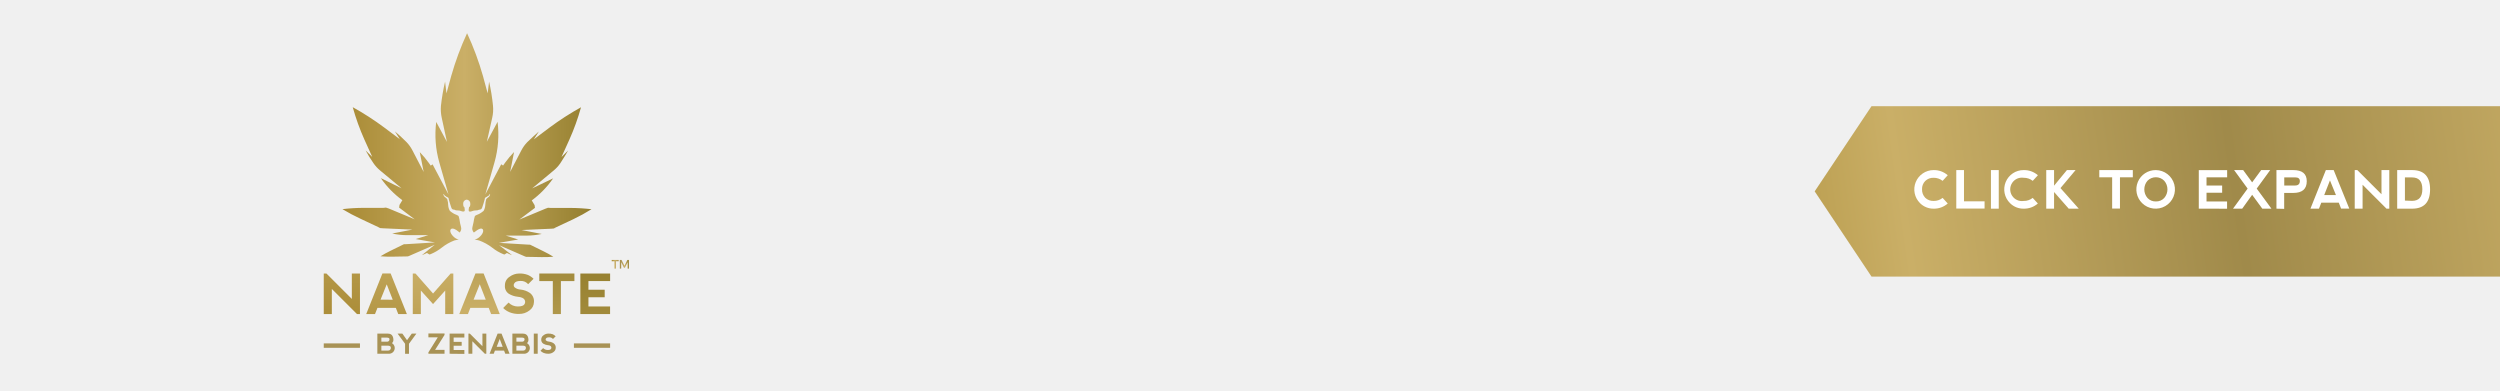
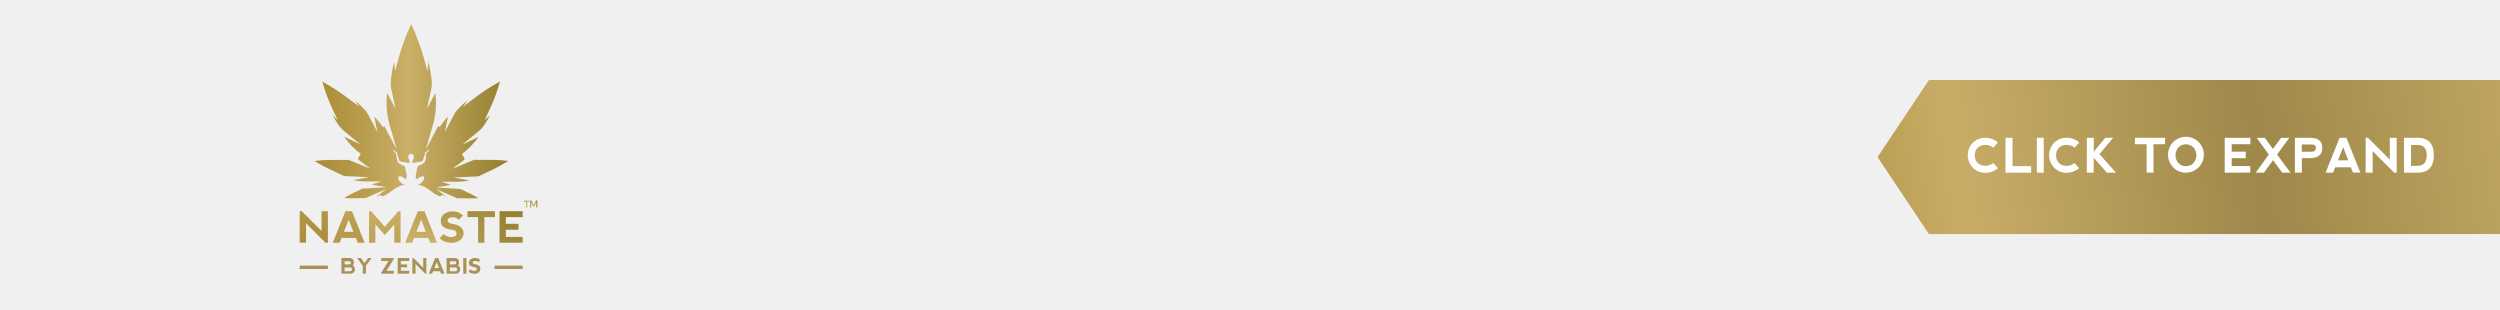
- <svg xmlns="http://www.w3.org/2000/svg" xmlns:xlink="http://www.w3.org/1999/xlink" id="Content" viewBox="0 0 640 100">
+ <svg xmlns="http://www.w3.org/2000/svg" xmlns:xlink="http://www.w3.org/1999/xlink" id="Content" viewBox="0 0 728 90">
  <defs>
-     <style>.cls-1{fill:url(#New_Gradient_Swatch_1);}.cls-2{fill:url(#linear-gradient);}.cls-3{fill:url(#linear-gradient-2);}.cls-4{fill:url(#linear-gradient-3);}.cls-5{fill:url(#linear-gradient-4);}.cls-6{fill:url(#linear-gradient-5);}.cls-7{fill:url(#linear-gradient-6);}.cls-8{fill:url(#linear-gradient-7);}.cls-9{fill:url(#New_Gradient_Swatch_2);}.cls-10{fill:#a89255;}.cls-11{fill:url(#New_Gradient_Swatch_2-2);}.cls-12{fill:#fff;}</style>
-     <linearGradient id="New_Gradient_Swatch_1" x1="87.66" y1="37.16" x2="151.41" y2="37.16" gradientUnits="userSpaceOnUse">
+     <style>.cls-1{fill:url(#New_Gradient_Swatch_1);}.cls-2{fill:url(#linear-gradient);}.cls-3{fill:url(#linear-gradient-2);}.cls-4{fill:url(#linear-gradient-3);}.cls-5{fill:url(#linear-gradient-4);}.cls-6{fill:url(#linear-gradient-5);}.cls-7{fill:url(#linear-gradient-6);}.cls-8{fill:url(#linear-gradient-7);}.cls-9{fill:url(#New_Gradient_Swatch_2);}.cls-10{fill:#a89255;}.cls-11{fill:url(#New_Gradient_Swatch_3);}.cls-12{fill:#fff;}</style>
+     <linearGradient id="New_Gradient_Swatch_1" x1="91.5" y1="32.39" x2="147.98" y2="32.39" gradientUnits="userSpaceOnUse">
      <stop offset="0" stop-color="#a88a34" />
      <stop offset="0.49" stop-color="#caaf67" />
      <stop offset="1" stop-color="#957f2e" />
    </linearGradient>
-     <linearGradient id="linear-gradient" x1="152.38" y1="174.81" x2="152.38" y2="67.88" gradientUnits="userSpaceOnUse">
+     <linearGradient id="linear-gradient" x1="148.84" y1="154.33" x2="148.84" y2="59.6" gradientUnits="userSpaceOnUse">
      <stop offset="0" stop-color="#a88a34" />
      <stop offset="0.5" stop-color="#caaf67" />
      <stop offset="1" stop-color="#957f2e" />
    </linearGradient>
-     <linearGradient id="linear-gradient-2" x1="122.76" y1="119.14" x2="122.76" y2="40.19" xlink:href="#linear-gradient" />
-     <linearGradient id="linear-gradient-3" x1="132.79" y1="146.22" x2="132.79" y2="42.32" xlink:href="#linear-gradient" />
-     <linearGradient id="linear-gradient-4" x1="142.56" y1="148.59" x2="142.56" y2="57.64" xlink:href="#linear-gradient" />
-     <linearGradient id="linear-gradient-5" x1="87.51" y1="84.83" x2="87.51" y2="-3.05" xlink:href="#linear-gradient" />
-     <linearGradient id="linear-gradient-6" x1="110.86" y1="107.03" x2="110.86" y2="28.53" xlink:href="#linear-gradient" />
-     <linearGradient id="linear-gradient-7" x1="98.93" y1="95.31" x2="98.93" y2="16.35" xlink:href="#linear-gradient" />
-     <linearGradient id="New_Gradient_Swatch_2" x1="156.6" y1="67.66" x2="161" y2="67.66" gradientUnits="userSpaceOnUse">
+     <linearGradient id="linear-gradient-2" x1="122.59" y1="105.02" x2="122.59" y2="35.07" xlink:href="#linear-gradient" />
+     <linearGradient id="linear-gradient-3" x1="131.48" y1="129.01" x2="131.48" y2="36.96" xlink:href="#linear-gradient" />
+     <linearGradient id="linear-gradient-4" x1="140.13" y1="131.1" x2="140.13" y2="50.53" xlink:href="#linear-gradient" />
+     <linearGradient id="linear-gradient-5" x1="91.37" y1="74.62" x2="91.37" y2="-3.23" xlink:href="#linear-gradient" />
+     <linearGradient id="linear-gradient-6" x1="112.06" y1="94.28" x2="112.06" y2="24.75" xlink:href="#linear-gradient" />
+     <linearGradient id="linear-gradient-7" x1="101.49" y1="83.9" x2="101.49" y2="13.95" xlink:href="#linear-gradient" />
+     <linearGradient id="New_Gradient_Swatch_2" x1="152.58" y1="59.41" x2="156.47" y2="59.41" gradientUnits="userSpaceOnUse">
      <stop offset="0" stop-color="#a88a34" />
      <stop offset="0.19" stop-color="#caaf67" />
      <stop offset="0.46" stop-color="#a08a4a" />
      <stop offset="0.76" stop-color="#caaf67" />
      <stop offset="1" stop-color="#957f2e" />
    </linearGradient>
-     <linearGradient id="New_Gradient_Swatch_2-2" x1="428.74" y1="67.94" x2="740.55" y2="23.87" xlink:href="#New_Gradient_Swatch_2" />
+     <linearGradient id="New_Gradient_Swatch_3" x1="509.93" y1="65.21" x2="830.48" y2="19.91" gradientUnits="userSpaceOnUse">
+       <stop offset="0" stop-color="#a68834" />
+       <stop offset="0.19" stop-color="#c8ad67" />
+       <stop offset="0.46" stop-color="#9e884a" />
+       <stop offset="0.76" stop-color="#c8ad67" />
+       <stop offset="1" stop-color="#937f2e" />
+     </linearGradient>
  </defs>
-   <path class="cls-1" d="M115.66,58.53c.69-.21,2,1,2,1a1.53,1.53,0,0,0,.42-1c0-.42-.3-1.22-.35-1.71a8.31,8.31,0,0,0-.3-1.42c-.11-.32-.86-.46-1.26-.71a6.49,6.49,0,0,1-1-.7,3.26,3.26,0,0,1-.43-1.48,5.91,5.91,0,0,0-.24-1.5c-.14-.26-.51-.45-.75-.69a1.09,1.09,0,0,1-.25-.65c.19-.06.24.43.46.47s.2.22.54.33.35.28.4.6.42,1.38.55,1.81.25.77.68.78.37.24.88.2a2.8,2.8,0,0,1,1.21.23c.27.1.62.11.73-.08s-.08-1-.08-1c-.17,0-.2-.24-.27-.45s0-.24,0-.24a1,1,0,0,1,.88-1.21,1,1,0,0,1,.89,1.21s.1,0,0,.24-.1.45-.28.45c0,0-.19.77-.08,1s.46.18.73.08a2.84,2.84,0,0,1,1.22-.23c.5,0,.44-.18.87-.2s.56-.34.69-.78.51-1.5.55-1.81.06-.48.39-.6.33-.29.55-.33.27-.53.46-.47a1.09,1.09,0,0,1-.25.65c-.25.24-.61.43-.75.69a5.91,5.91,0,0,0-.24,1.5,3.26,3.26,0,0,1-.43,1.48,7.61,7.61,0,0,1-1,.7c-.41.25-1.16.39-1.26.71a8.31,8.31,0,0,0-.3,1.42c-.06.49-.35,1.29-.35,1.71a1.53,1.53,0,0,0,.42,1c.08,0,1.34-1.18,2-1s.42,1.17-.3,1.89a3.12,3.12,0,0,1-1.49.93,7.16,7.16,0,0,1,1.13.21A12.35,12.35,0,0,1,126,63.4a11.39,11.39,0,0,0,2.88,1.68l.28.07c.1-.09.62-.39.62-.39a10.83,10.83,0,0,0,1.3.56l-3.32-2.56,6.58,2.87a3,3,0,0,0,.32.12l4,.07a29.68,29.68,0,0,0,3-.1,27.78,27.78,0,0,0-2.5-1.38l-3.48-1.71-.36,0-7.6-.46,4.94-.86-3.2-1,5.48,0a18.24,18.24,0,0,0,3.74-.42l-5.18-1,7.59-.34a7.11,7.11,0,0,0,1.27-.16l-.58.07,5-2.35a46.27,46.27,0,0,0,4.64-2.55,48.15,48.15,0,0,0-5.43-.33h-5.69l.64-.21a7.26,7.26,0,0,0-1.35.42l-6.64,2.77,4-3h0l-.09-.69-.73-1.21a24,24,0,0,0,5.47-5.65l-5.37,2.57,5.47-4.55a8.9,8.9,0,0,0,1.74-1.89c.7-1.06,1.36-2.16,2-3.26l-1.7,1.67,2-4.42a58.05,58.05,0,0,0,3-8.32,71.5,71.5,0,0,0-8.06,5.2l-4,3,1.27-2c-1,.87-2,1.8-3,2.76a8.87,8.87,0,0,0-1.47,2.05L130.6,44l1-5.08a23.51,23.51,0,0,0-2.31,2.75l-.5.71-.47-.32a.63.63,0,0,0-.07.12l-4,7.57,2.35-8.23a26.19,26.19,0,0,0,.78-10.33l-2.75,5.11L126,30.18a9.62,9.62,0,0,0,.21-3.07,49.38,49.38,0,0,0-1-6.21l-.37,3-1.19-4.4a74.1,74.1,0,0,0-4.08-11,75.25,75.25,0,0,0-4.07,11l-1.2,4.4-.36-3a51.28,51.28,0,0,0-1.06,6.21,10.24,10.24,0,0,0,.21,3.07l1.33,6.15-2.75-5.12a26.19,26.19,0,0,0,.78,10.33l2.36,8.23-4-7.57a.62.62,0,0,0-.08-.12l-.46.32-.51-.71a23.43,23.43,0,0,0-2.3-2.75l1,5.08-2.9-5.57a8.87,8.87,0,0,0-1.47-2.05c-1-1-1.94-1.89-3-2.76l1.27,2-4-3a70.61,70.61,0,0,0-8.06-5.2,59.29,59.29,0,0,0,3,8.32l2,4.42-1.7-1.67c.6,1.1,1.25,2.2,2,3.26a9.11,9.11,0,0,0,1.73,1.89l5.48,4.55L97.49,45.6A23.85,23.85,0,0,0,103,51.25l-.73,1.21-.09.69h0l4,3-6.65-2.77A7.38,7.38,0,0,0,98.14,53l.63.21H93.08a48,48,0,0,0-5.42.33A47.19,47.19,0,0,0,92.29,56l5,2.35-.57-.07a7.11,7.11,0,0,0,1.27.16l7.59.34-5.18,1a18.24,18.24,0,0,0,3.74.42l5.49,0-3.21,1,4.94.86-7.6.46-.36,0-3.49,1.71c-.89.43-1.73.91-2.5,1.38a29.87,29.87,0,0,0,3,.1l4-.07.32-.12,6.58-2.87L108,65.32a10.83,10.83,0,0,0,1.3-.56s.52.3.62.39l.28-.07a11.57,11.57,0,0,0,2.88-1.68,12.2,12.2,0,0,1,3.23-1.84,7,7,0,0,1,1.13-.21,3.07,3.07,0,0,1-1.49-.93C115.24,59.7,115,58.73,115.66,58.53Z" />
-   <polygon class="cls-2" points="156.19 71.96 156.19 70.02 148.57 70.03 148.57 80.4 156.18 80.4 156.18 78.46 150.64 78.46 150.64 76.1 154.8 76.1 154.8 74.17 150.64 74.17 150.64 71.96 156.19 71.96" />
-   <path class="cls-3" d="M121.72,70,117.57,80.4h2.22l.62-1.59h4.7l.62,1.59h2.21L123.8,70Zm-.48,6.71,1.58-3.94,1.53,3.94Z" />
-   <path class="cls-4" d="M135.66,75a5.16,5.16,0,0,0-2.39-.87,2.65,2.65,0,0,1-1.59-.62.81.81,0,0,1,0-1c.23-.39.76-.59,1.59-.59a2.4,2.4,0,0,1,1.94.83l1.38-1.38a4.81,4.81,0,0,0-1.48-1,5.8,5.8,0,0,0-2.24-.35,4.16,4.16,0,0,0-2.43.84,2.56,2.56,0,0,0-1.18,2.21,2.29,2.29,0,0,0,1,2.14,5.45,5.45,0,0,0,2.28.76c.92.09,1.5.34,1.73.73a1.08,1.08,0,0,1,0,1.17c-.23.4-.81.59-1.73.59a3.26,3.26,0,0,1-2.35-1l-1.38,1.39a5.07,5.07,0,0,0,1.66,1.1,6.05,6.05,0,0,0,2.41.42,4.2,4.2,0,0,0,2.67-.9,2.66,2.66,0,0,0,1.14-2.14A2.61,2.61,0,0,0,135.66,75Z" />
-   <polygon class="cls-5" points="138.06 71.96 141.52 71.96 141.52 80.4 143.59 80.4 143.59 71.96 147.05 71.96 147.05 70.02 138.06 70.02 138.06 71.96" />
-   <polygon class="cls-6" points="90.07 76.53 83.57 70.02 82.88 70.02 82.88 80.4 84.95 80.4 84.95 73.97 91.39 80.4 92.15 80.4 92.15 70.02 90.07 70.02 90.07 76.53" />
-   <polygon class="cls-7" points="110.86 75.14 106.36 70.02 105.67 70.02 105.67 80.4 107.74 80.4 107.74 74.38 110.86 77.84 113.97 74.38 113.97 80.4 116.05 80.4 116.05 70.02 115.36 70.02 110.86 75.14" />
-   <path class="cls-8" d="M97.9,70,93.75,80.4H96l.63-1.59h4.7l.62,1.59h2.21L100,70Zm-.48,6.71L99,72.79l1.54,3.94Z" />
-   <path class="cls-9" d="M157.68,66.89v1.88h-.37V66.89h-.71v-.34h1.78v.34Zm3,1.88V67.11l-.7,1.43h-.25l-.7-1.43v1.66h-.35V66.55h.44l.74,1.48.73-1.48H161v2.22Z" />
-   <path class="cls-10" d="M100.34,87.84a1.44,1.44,0,0,1,.71,1.18,1.46,1.46,0,0,1-1.55,1.54H96.6V85.41h2.73c.87,0,1.33.55,1.38,1.51A1.09,1.09,0,0,1,100.34,87.84Zm-2.71-.37h1.44a.58.58,0,0,0,.64-.64c0-.25-.22-.39-.63-.4H97.63Zm0,2.28h1.69a.67.67,0,0,0,.74-.74c0-.33-.26-.5-.73-.52h-1.7Z" />
-   <path class="cls-10" d="M101.78,85.4H103l1.2,1.69,1.22-1.69h1.18L104.7,88v2.58h-1V88Z" />
-   <path class="cls-10" d="M113.8,90.56h-4.13v-.35l2.4-3.85h-2.4v-1h4.13v.38l-2.41,3.82h2.41Z" />
-   <path class="cls-10" d="M115.1,90.56V85.41h3.78v1h-2.75v1.1h2.06v1h-2.06V89.6h2.75v1Z" />
-   <path class="cls-10" d="M119.92,90.56V85.4h.35l3.23,3.23V85.4h1v5.16h-.38l-3.2-3.2v3.2Z" />
-   <path class="cls-10" d="M125.33,90.56l2.06-5.16h1l2.06,5.15h-1.1l-.31-.79h-2.34l-.3.79Zm2.6-3.78-.78,2h1.54Z" />
-   <path class="cls-10" d="M134.91,87.84a1.46,1.46,0,0,1-.84,2.72h-2.9V85.41h2.73c.87,0,1.33.55,1.38,1.51A1.09,1.09,0,0,1,134.91,87.84Zm-2.71-.37h1.45a.59.59,0,0,0,.64-.64c0-.25-.23-.39-.63-.4H132.2Zm0,2.28h1.69a.67.67,0,0,0,.74-.74c0-.33-.26-.5-.73-.52h-1.7Z" />
-   <path class="cls-10" d="M136.65,85.4h1v5.16h-1Z" />
-   <path class="cls-10" d="M141.51,85.57a2.56,2.56,0,0,1,.74.52l-.69.69a1.17,1.17,0,0,0-1-.42c-.42,0-.68.1-.79.3a.39.39,0,0,0,0,.5,1.32,1.32,0,0,0,.79.3,2.59,2.59,0,0,1,1.18.43,1.3,1.3,0,0,1,.53,1.16,1.33,1.33,0,0,1-.56,1.06,2.1,2.1,0,0,1-1.33.45,3,3,0,0,1-1.2-.21,2.62,2.62,0,0,1-.82-.55l.68-.69a1.64,1.64,0,0,0,1.17.49c.46,0,.75-.1.86-.3a.55.55,0,0,0,0-.58c-.11-.2-.4-.32-.86-.36a2.76,2.76,0,0,1-1.13-.38,1.14,1.14,0,0,1-.52-1.07,1.27,1.27,0,0,1,.59-1.09,2,2,0,0,1,1.2-.42A3,3,0,0,1,141.51,85.57Z" />
-   <rect class="cls-10" x="82.88" y="87.91" width="9.27" height="1.13" />
-   <rect class="cls-10" x="146.92" y="87.91" width="9.27" height="1.13" />
-   <polygon class="cls-11" points="646.48 27.18 479.11 27.18 464.56 48.99 479.11 70.81 646.48 70.81 646.48 27.18" />
-   <path class="cls-12" d="M491.52,52A4.95,4.95,0,0,1,495,43.54a5.33,5.33,0,0,1,3.62,1.32l-1.31,1.44a3.65,3.65,0,0,0-2.31-.79,2.92,2.92,0,0,0-2.15.83,2.88,2.88,0,0,0-.81,2.11,3,3,0,0,0,.82,2.18,2.93,2.93,0,0,0,2.15.81,3.56,3.56,0,0,0,2.3-.78l1.31,1.44A5.3,5.3,0,0,1,495,53.42,4.85,4.85,0,0,1,491.52,52Z" />
-   <path class="cls-12" d="M502.78,43.54v8h5.27v1.85h-7.24V43.54Z" />
-   <path class="cls-12" d="M509.68,43.54h2v9.88h-2Z" />
-   <path class="cls-12" d="M514.56,52a4.94,4.94,0,0,1,3.51-8.46,5.34,5.34,0,0,1,3.63,1.32l-1.32,1.44a3.61,3.61,0,0,0-2.31-.79,3,3,0,1,0,0,5.93,3.54,3.54,0,0,0,2.3-.78l1.32,1.44a5.34,5.34,0,0,1-3.63,1.32A4.81,4.81,0,0,1,514.56,52Z" />
-   <path class="cls-12" d="M523.84,43.54h2v4l3.29-4h2.22l-3.87,4.61,4.68,5.27h-2.57l-3.75-4.27v4.27h-2Z" />
-   <path class="cls-12" d="M546,43.54v1.85h-3.29v8h-2v-8h-3.29V43.54Z" />
-   <path class="cls-12" d="M548.38,52a4.94,4.94,0,0,1,3.52-8.46A4.94,4.94,0,1,1,548.38,52Zm3.53-.43a2.78,2.78,0,0,0,2.13-.88,3.36,3.36,0,0,0,0-4.42,3,3,0,0,0-4.28,0,3.39,3.39,0,0,0,0,4.42A2.8,2.8,0,0,0,551.91,51.57Z" />
-   <path class="cls-12" d="M562.89,53.42V43.55h7.26v1.85h-5.28v2.1h4v1.84h-4v2.24h5.26v1.85Z" />
-   <path class="cls-12" d="M575.39,48.28l-3.46-4.74h2.32l2.3,3.14,2.31-3.14h2.31l-3.45,4.74,3.77,5.14h-2.34l-2.6-3.55L574,53.42h-2.35Z" />
-   <path class="cls-12" d="M582.77,53.42V43.54h4.31q3.45,0,3.45,2.85c0,2-1.15,3-3.45,3h-2.33v4.08Zm2-5.93h2.76c.8,0,1.2-.37,1.23-1.08s-.43-1-1.21-1h-2.78Z" />
-   <path class="cls-12" d="M591.47,53.42l3.95-9.88h2l4,9.87h-2.1l-.59-1.52h-4.48l-.59,1.52Zm5-7.24L595,49.93h3Z" />
-   <path class="cls-12" d="M602.81,53.42V43.54h.66l6.19,6.19V43.54h2v9.88h-.72l-6.12-6.12v6.12Z" />
-   <path class="cls-12" d="M613.68,53.42V43.54h3.81c3.07,0,4.61,1.64,4.61,4.94s-1.54,4.94-4.61,4.94Zm3.81-2c1.75,0,2.63-1,2.63-3s-.88-3-2.63-3h-1.83v5.93Z" />
+   <path class="cls-1" d="M116.31,51.32c.61-.18,1.72.86,1.8.86a1.35,1.35,0,0,0,.37-.86c0-.37-.27-1.08-.31-1.52a6.93,6.93,0,0,0-.27-1.25c-.09-.28-.76-.41-1.11-.63a5.85,5.85,0,0,1-.91-.62A3,3,0,0,1,115.5,46a5.26,5.26,0,0,0-.21-1.33c-.13-.23-.45-.4-.66-.61a1,1,0,0,1-.23-.58c.17,0,.22.38.41.42s.18.19.48.29.31.25.35.53.38,1.22.49,1.61.23.68.61.69.32.21.77.17a2.55,2.55,0,0,1,1.08.21c.24.08.54.09.64-.08s-.07-.84-.07-.84-.18-.21-.24-.41,0-.21,0-.21a.82.82,0,1,1,1.56,0s.1,0,0,.21-.09.41-.24.41c0,0-.18.68-.08.84s.41.16.65.08a2.55,2.55,0,0,1,1.08-.21c.44,0,.39-.16.77-.17s.5-.3.61-.69.45-1.33.49-1.61,0-.42.35-.53.29-.26.48-.29.24-.47.41-.42a1,1,0,0,1-.23.58c-.21.21-.53.38-.66.61A5.26,5.26,0,0,0,124,46a2.82,2.82,0,0,1-.39,1.31,5.25,5.25,0,0,1-.9.62c-.35.22-1,.35-1.11.63a6.93,6.93,0,0,0-.27,1.25c0,.44-.31,1.15-.31,1.52a1.35,1.35,0,0,0,.37.86c.08,0,1.19-1,1.8-.86s.37,1-.26,1.67a2.78,2.78,0,0,1-1.32.83,9.16,9.16,0,0,1,1,.18,10.71,10.71,0,0,1,2.86,1.64A10.41,10.41,0,0,0,128,57.13l.25,0c.09-.07.55-.34.55-.34a10,10,0,0,0,1.15.5L127,55.07l5.82,2.54.29.11,3.52.06a26.08,26.08,0,0,0,2.69-.09c-.69-.42-1.43-.84-2.22-1.23L134,55l-.31,0-6.74-.4,4.38-.76-2.84-.92,4.86,0a16.87,16.87,0,0,0,3.31-.37l-4.59-.87,6.73-.3a6.45,6.45,0,0,0,1.12-.15l-.51.07,4.44-2.09A40.14,40.14,0,0,0,148,46.85a42.36,42.36,0,0,0-4.81-.3l-5,0,.56-.19a6.26,6.26,0,0,0-1.19.37l-5.88,2.45,3.56-2.65h0l-.08-.61-.65-1.07a21.12,21.12,0,0,0,4.85-5l-4.76,2.28,4.85-4a7.9,7.9,0,0,0,1.54-1.67c.62-.94,1.2-1.91,1.73-2.89L141.13,35l1.8-3.91a52,52,0,0,0,2.67-7.37,62.2,62.2,0,0,0-7.14,4.6L134.93,31l1.12-1.75c-.91.77-1.79,1.59-2.63,2.45a7.9,7.9,0,0,0-1.3,1.81l-2.57,4.94.91-4.51a22.73,22.73,0,0,0-2,2.44L128,37l-.41-.28a.54.54,0,0,0-.06.11L124,43.56l2.09-7.29a23.27,23.27,0,0,0,.69-9.15l-2.44,4.53,1.18-5.45a8.91,8.91,0,0,0,.19-2.71,43.56,43.56,0,0,0-.94-5.5l-.32,2.67-1.06-3.9A66.91,66.91,0,0,0,119.74,7a65.78,65.78,0,0,0-3.61,9.77l-1.06,3.9L114.75,18a43.56,43.56,0,0,0-.94,5.5A8.6,8.6,0,0,0,114,26.2l1.18,5.45-2.44-4.53a23.27,23.27,0,0,0,.69,9.15l2.09,7.29L112,36.86a.54.54,0,0,0-.06-.11l-.41.28-.45-.63A22.73,22.73,0,0,0,109,34l.91,4.51-2.57-4.94a7.9,7.9,0,0,0-1.3-1.81c-.84-.86-1.72-1.67-2.63-2.45L104.56,31,101,28.35a62.2,62.2,0,0,0-7.14-4.6,52,52,0,0,0,2.67,7.37L98.35,35l-1.5-1.48c.52,1,1.11,2,1.73,2.89a7.9,7.9,0,0,0,1.54,1.67l4.85,4-4.76-2.28a21.12,21.12,0,0,0,4.85,5l-.65,1.07-.08.61h0l3.56,2.65L102,46.75a7.08,7.08,0,0,0-1.19-.37l.56.19-5,0a42.21,42.21,0,0,0-4.81.3,40.14,40.14,0,0,0,4.11,2.25l4.44,2.09-.51-.07a6.45,6.45,0,0,0,1.12.15l6.73.3-4.59.87a16.87,16.87,0,0,0,3.31.37l4.87,0-2.85.92,4.37.76-6.73.4-.31,0-3.09,1.51c-.8.39-1.53.81-2.22,1.23a26.08,26.08,0,0,0,2.69.09l3.52-.06.28-.11,5.83-2.54-2.94,2.27a10,10,0,0,0,1.15-.5s.46.27.55.34l.25,0A10.6,10.6,0,0,0,114,55.64,10.71,10.71,0,0,1,116.89,54a9.16,9.16,0,0,1,1-.18,2.78,2.78,0,0,1-1.32-.83C115.94,52.36,115.69,51.5,116.31,51.32Z" />
+   <polygon class="cls-2" points="152.21 63.22 152.21 61.5 145.46 61.51 145.46 70.69 152.2 70.69 152.2 68.98 147.3 68.98 147.3 66.89 150.98 66.89 150.98 65.18 147.3 65.18 147.3 63.22 152.21 63.22" />
+   <path class="cls-3" d="M121.68,61.5,118,70.69h2l.55-1.4h4.17l.55,1.4h2l-3.67-9.19Zm-.43,6,1.4-3.5,1.36,3.5Z" />
+   <path class="cls-4" d="M134,66a4.57,4.57,0,0,0-2.12-.77,2.48,2.48,0,0,1-1.41-.55.73.73,0,0,1,0-.89c.21-.35.68-.52,1.41-.52a2.11,2.11,0,0,1,1.72.73l1.22-1.22a4.17,4.17,0,0,0-1.31-.92,5.24,5.24,0,0,0-2-.31,3.7,3.7,0,0,0-2.15.74,2.3,2.3,0,0,0-1,2,2,2,0,0,0,.92,1.9,4.83,4.83,0,0,0,2,.67c.82.08,1.33.3,1.53.65a1,1,0,0,1,0,1c-.2.35-.71.52-1.53.52a2.88,2.88,0,0,1-2.08-.86L128,69.35a4.73,4.73,0,0,0,1.47,1,5.56,5.56,0,0,0,2.14.36A3.69,3.69,0,0,0,134,69.9a2.36,2.36,0,0,0,1-1.9A2.29,2.29,0,0,0,134,66Z" />
+   <polygon class="cls-5" points="136.15 63.22 139.22 63.22 139.22 70.69 141.05 70.69 141.05 63.22 144.12 63.22 144.12 61.5 136.15 61.5 136.15 63.22" />
+   <polygon class="cls-6" points="93.64 67.26 87.88 61.5 87.27 61.5 87.27 70.69 89.11 70.69 89.11 65 94.8 70.69 95.48 70.69 95.48 61.5 93.64 61.5 93.64 67.26" />
+   <polygon class="cls-7" points="112.05 66.04 108.07 61.5 107.46 61.5 107.46 70.69 109.3 70.69 109.3 65.36 112.05 68.43 114.81 65.36 114.82 70.69 116.65 70.69 116.65 61.5 116.04 61.5 112.05 66.04" />
+   <path class="cls-8" d="M100.58,61.5,96.9,70.69h2l.55-1.4h4.17l.55,1.4h2l-3.67-9.19Zm-.43,6,1.39-3.5,1.36,3.5Z" />
+   <path class="cls-9" d="M153.53,58.72v1.67h-.33V58.72h-.62v-.29h1.58v.29Zm2.63,1.67V58.92l-.62,1.27h-.22l-.62-1.27v1.47h-.31v-2h.4l.64,1.3.65-1.3h.39v2Z" />
+   <path class="cls-10" d="M102.73,77.29a1.28,1.28,0,0,1,.64,1A1.3,1.3,0,0,1,102,79.7H99.42V75.13h2.42c.77,0,1.18.49,1.22,1.34A1,1,0,0,1,102.73,77.29ZM100.34,77h1.28a.52.52,0,0,0,.56-.57c0-.22-.19-.34-.55-.35h-1.29Zm0,2h1.49a.59.59,0,0,0,.66-.66c0-.29-.23-.44-.65-.46h-1.5Z" />
+   <path class="cls-10" d="M104,75.13h1.07l1.06,1.49,1.09-1.49h1l-1.67,2.28v2.28h-.91V77.41Z" />
+   <path class="cls-10" d="M114.66,79.69H111v-.3L113.14,76H111v-.85h3.65v.33l-2.13,3.38h2.13Z" />
+   <path class="cls-10" d="M115.81,79.69V75.13h3.36V76h-2.45v1h1.83v.85h-1.83v1h2.44v.85Z" />
+   <path class="cls-10" d="M120.08,79.69V75.13h.31L123.25,78V75.13h.91v4.56h-.33L121,76.86v2.83Z" />
+   <path class="cls-10" d="M124.87,79.69l1.83-4.56h.91l1.82,4.56h-1l-.27-.7h-2.07l-.27.7Zm2.31-3.35-.7,1.74h1.37Z" />
+   <path class="cls-10" d="M133.36,77.29a1.29,1.29,0,0,1-.74,2.41h-2.57V75.13h2.42c.77,0,1.18.49,1.22,1.34A1,1,0,0,1,133.36,77.29ZM131,77h1.28a.52.52,0,0,0,.57-.57c0-.22-.2-.34-.56-.35H131Zm0,2h1.49a.59.59,0,0,0,.66-.66c0-.29-.22-.44-.65-.46H131Z" />
+   <path class="cls-10" d="M134.91,75.12h.91v4.57h-.91Z" />
+   <path class="cls-10" d="M139.21,75.28a2,2,0,0,1,.65.46l-.61.6a1.05,1.05,0,0,0-.85-.36c-.37,0-.6.09-.7.26a.36.36,0,0,0,0,.44,1.19,1.19,0,0,0,.7.27,2.34,2.34,0,0,1,1,.38,1.17,1.17,0,0,1,.47,1,1.2,1.2,0,0,1-.5,1,1.88,1.88,0,0,1-1.18.39,2.73,2.73,0,0,1-1.06-.18,2.18,2.18,0,0,1-.73-.49l.61-.61a1.42,1.42,0,0,0,1,.43c.41,0,.66-.08.76-.26a.49.49,0,0,0,0-.52c-.1-.17-.35-.27-.76-.31a2.64,2.64,0,0,1-1-.34,1,1,0,0,1-.46-.94,1.16,1.16,0,0,1,.52-1,1.86,1.86,0,0,1,1.07-.36A2.64,2.64,0,0,1,139.21,75.28Z" />
+   <rect class="cls-10" x="87.27" y="77.34" width="8.21" height="1" />
+   <rect class="cls-10" x="144" y="77.34" width="8.21" height="1" />
+   <polygon class="cls-11" points="733.77 23.3 561.71 23.3 546.75 45.73 561.71 68.16 733.77 68.16 733.77 23.3" />
+   <path class="cls-12" d="M574.47,48.82a5.19,5.19,0,0,1,0-7.23,4.86,4.86,0,0,1,3.6-1.46,5.49,5.49,0,0,1,3.73,1.35L580.46,43a3.75,3.75,0,0,0-2.38-.81,3,3,0,0,0-2.2.85,3,3,0,0,0-.84,2.17,3.09,3.09,0,0,0,.85,2.25,3,3,0,0,0,2.21.83,3.62,3.62,0,0,0,2.36-.81l1.35,1.49a5.47,5.47,0,0,1-3.73,1.35A4.93,4.93,0,0,1,574.47,48.82Z" />
+   <path class="cls-12" d="M586.05,40.13v8.25h5.41v1.9H584V40.13Z" />
+   <path class="cls-12" d="M593.13,40.12h2V50.28h-2Z" />
+   <path class="cls-12" d="M598.15,48.82a5.22,5.22,0,0,1,0-7.23,4.86,4.86,0,0,1,3.6-1.46,5.49,5.49,0,0,1,3.73,1.35L604.14,43a3.75,3.75,0,0,0-2.38-.81,3,3,0,0,0-2.2.85,3,3,0,0,0-.83,2.17,2.87,2.87,0,0,0,3,3.08,3.62,3.62,0,0,0,2.36-.81l1.35,1.49a5.47,5.47,0,0,1-3.73,1.35A4.93,4.93,0,0,1,598.15,48.82Z" />
+   <path class="cls-12" d="M607.7,40.13h2v4.06l3.38-4.06h2.28l-4,4.74,4.81,5.41h-2.64l-3.86-4.39v4.39h-2Z" />
+   <path class="cls-12" d="M630.47,40.13V42h-3.38v8.26h-2V42h-3.39V40.13Z" />
+   <path class="cls-12" d="M632.92,48.82a5.23,5.23,0,1,1,3.62,1.46A4.92,4.92,0,0,1,632.92,48.82Zm3.63-.44a2.83,2.83,0,0,0,2.19-.91,3.44,3.44,0,0,0,0-4.53,3.09,3.09,0,0,0-4.4,0,3.47,3.47,0,0,0,0,4.53A2.87,2.87,0,0,0,636.55,48.38Z" />
+   <path class="cls-12" d="M647.84,50.28V40.13h7.46V42h-5.43v2.17h4.07v1.89h-4.07v2.3h5.41v1.9Z" />
+   <path class="cls-12" d="M660.68,45l-3.55-4.86h2.38l2.37,3.23,2.37-3.23h2.38L663.08,45,667,50.28h-2.41l-2.67-3.65-2.66,3.65h-2.41Z" />
+   <path class="cls-12" d="M668.28,50.28V40.13h4.43c2.36,0,3.55,1,3.55,2.92s-1.18,3-3.55,3h-2.4v4.2Zm2-6.09h2.84c.82,0,1.24-.39,1.26-1.12s-.44-1-1.24-1h-2.86Z" />
+   <path class="cls-12" d="M677.22,50.28l4.06-10.15h2l4.06,10.14h-2.16l-.61-1.56H680l-.6,1.56Zm5.13-7.45-1.54,3.86h3Z" />
+   <path class="cls-12" d="M688.88,50.28V40.13h.68l6.36,6.36V40.13h2V50.28h-.74L690.91,44v6.29Z" />
+   <path class="cls-12" d="M700.05,50.28V40.12H704c3.15,0,4.73,1.7,4.73,5.08s-1.58,5.08-4.73,5.08Zm3.92-2q2.7,0,2.7-3.06c0-2-.9-3-2.7-3h-1.88v6.1Z" />
</svg>
